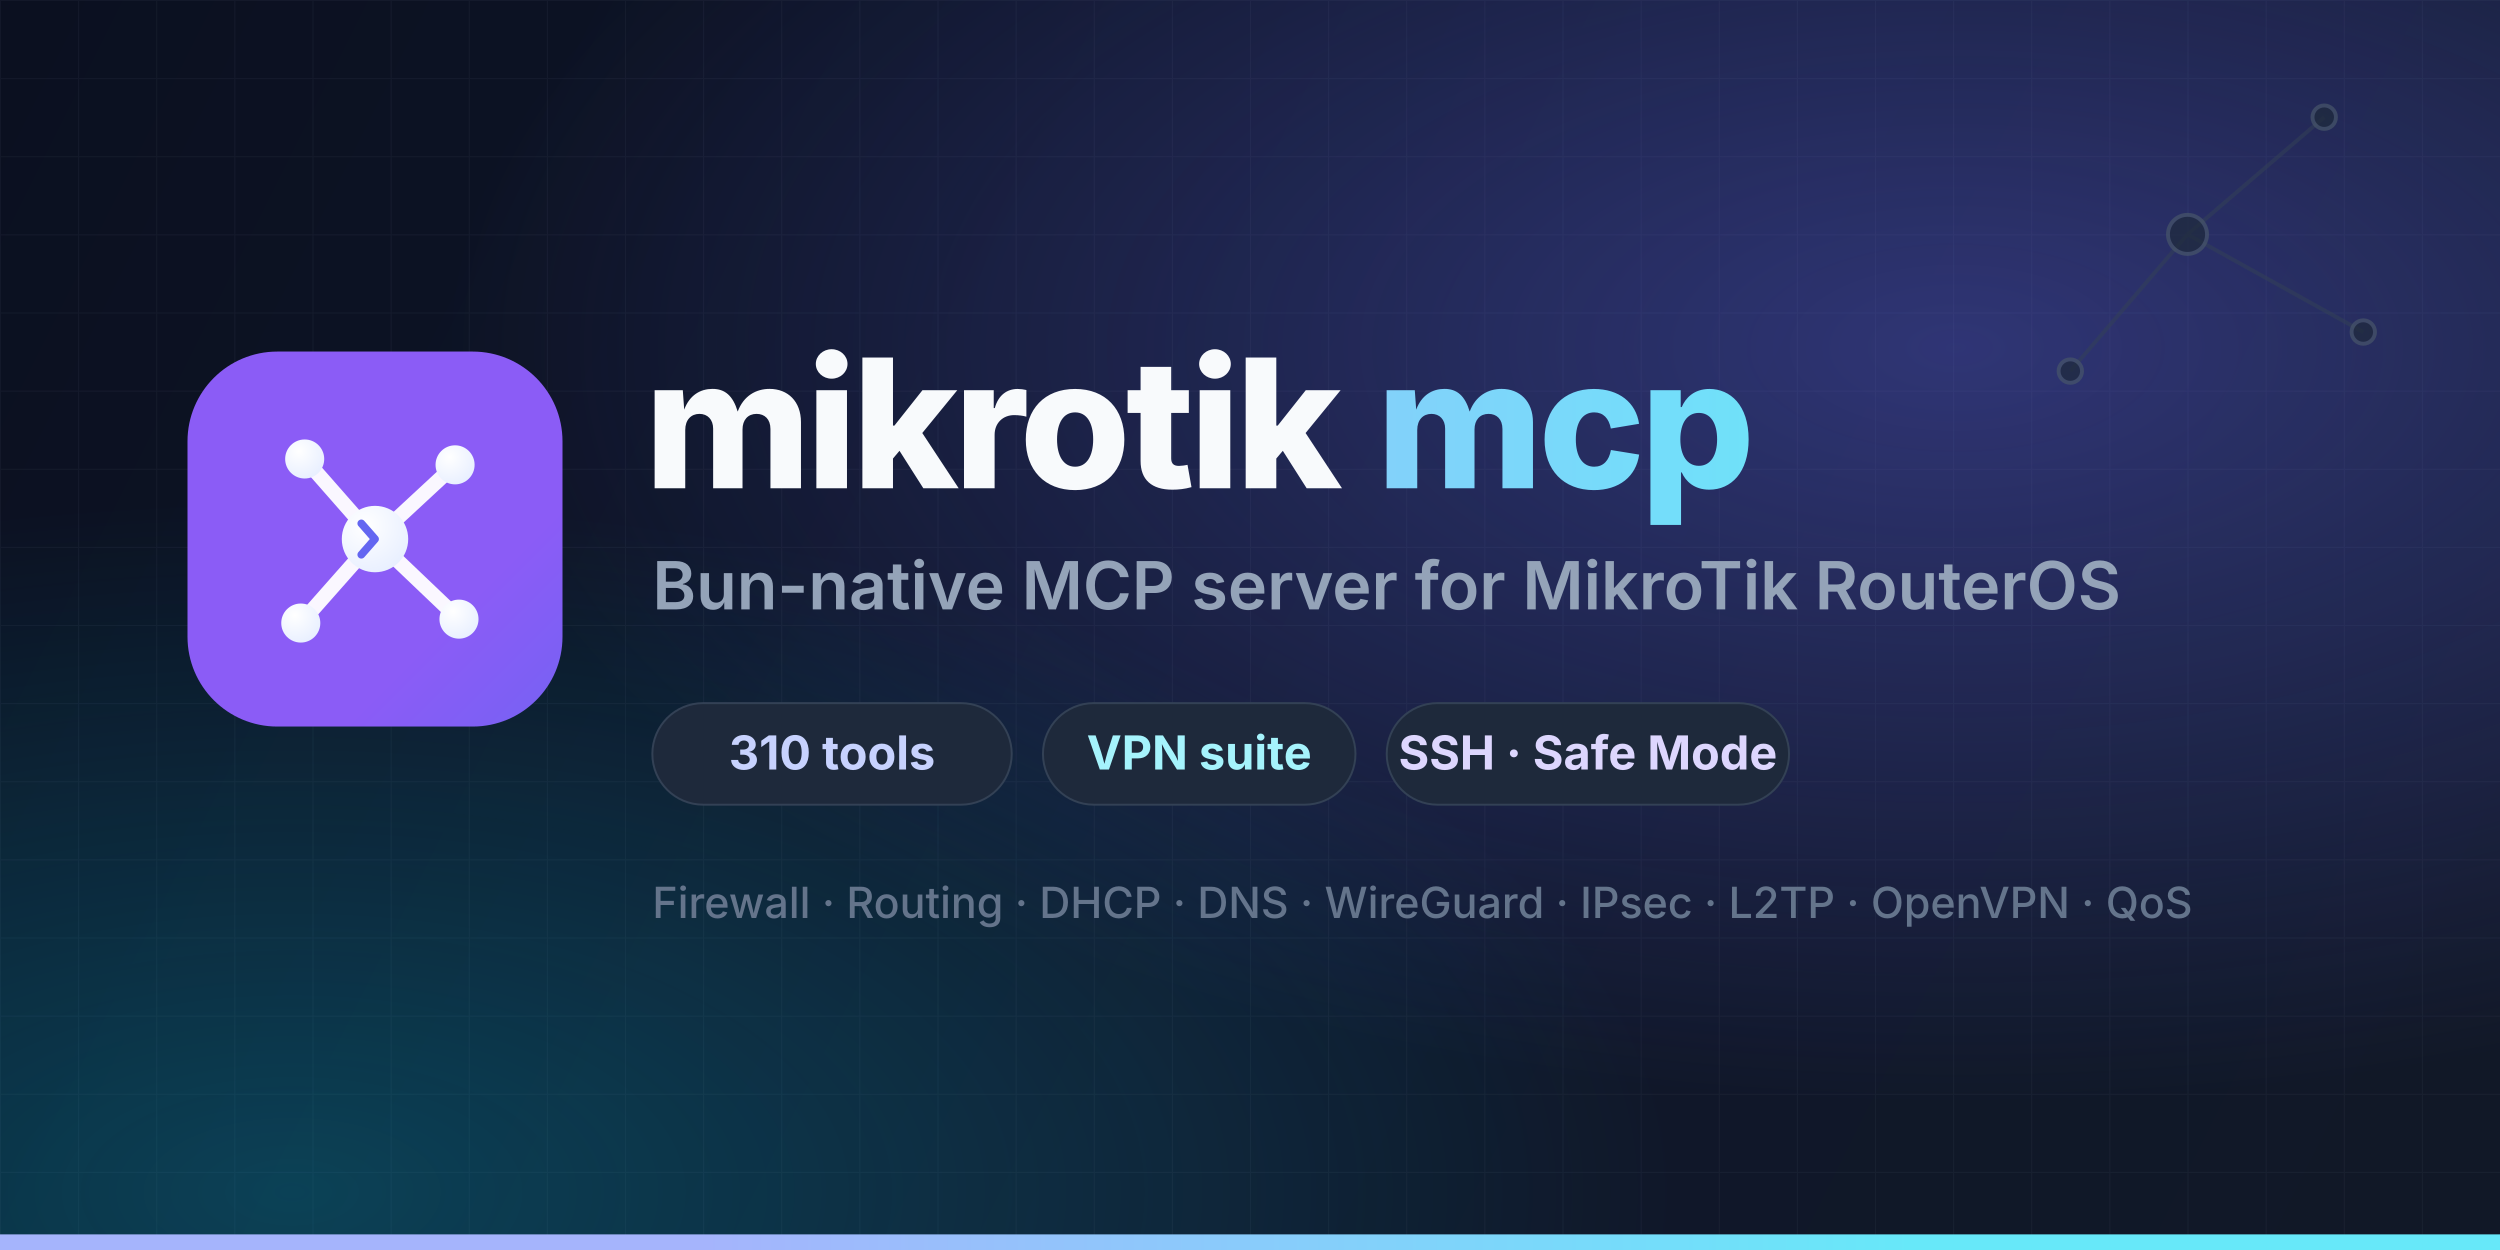
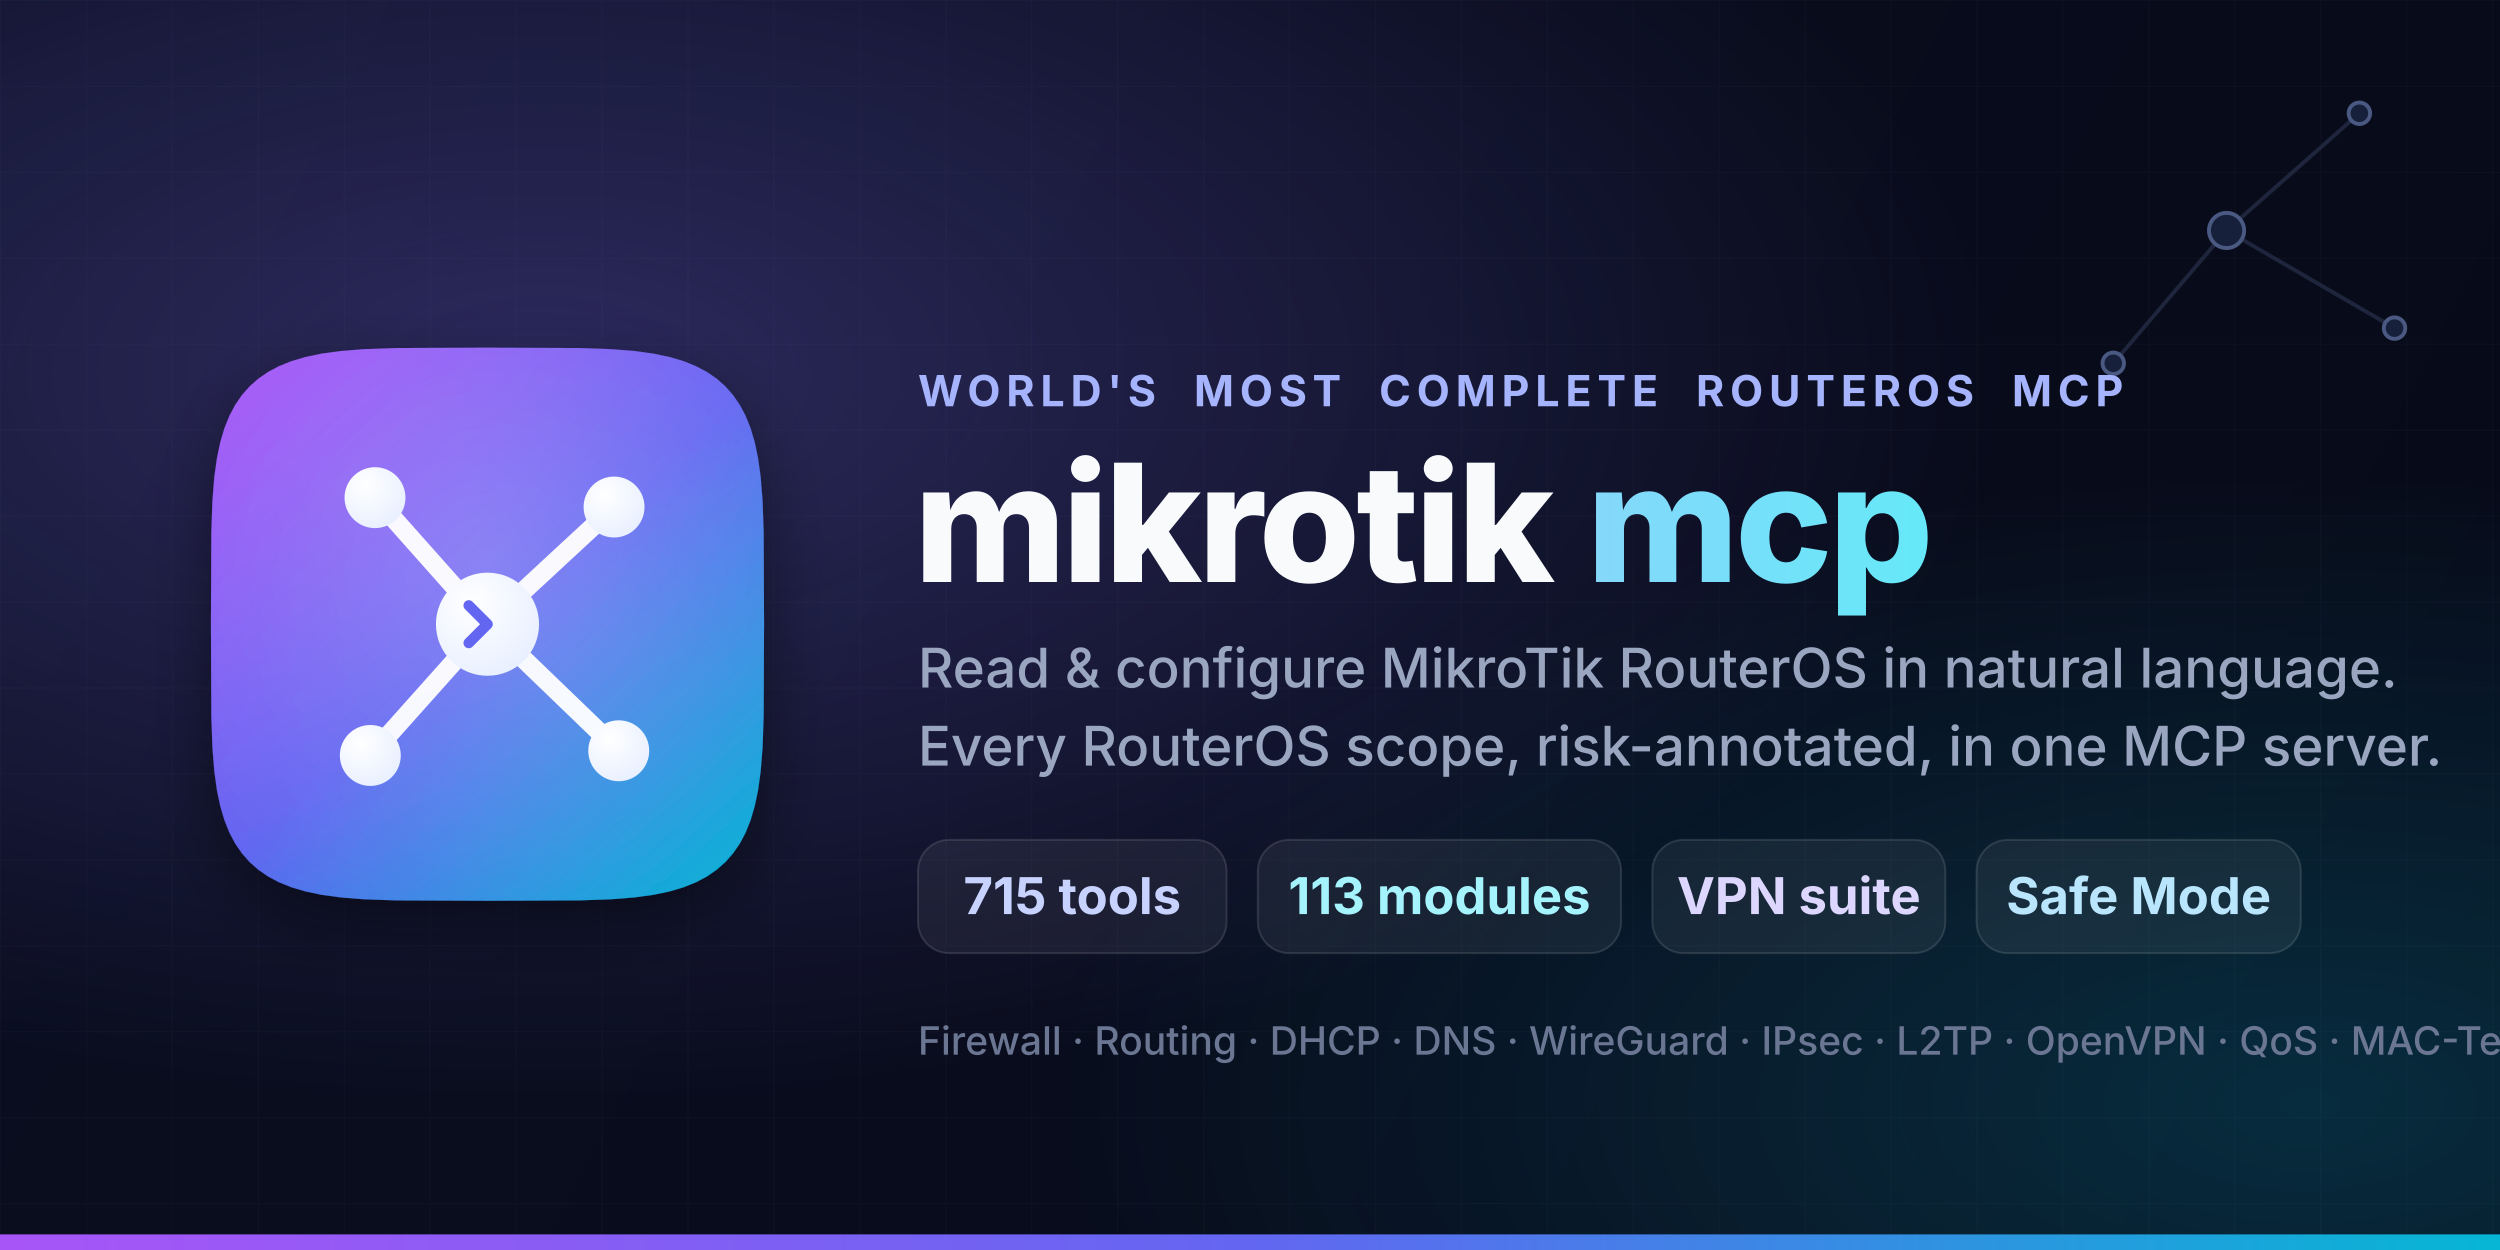
- <svg xmlns="http://www.w3.org/2000/svg" width="1280" height="640" viewBox="0 0 1280 640" fill="none" role="img" aria-label="MikroTik MCP — Bun-native MCP server for RouterOS">
+ <svg xmlns="http://www.w3.org/2000/svg" width="1280" height="640" viewBox="0 0 1280 640" fill="none" role="img" aria-label="MikroTik MCP — the most complete MCP server for MikroTik RouterOS, 715 tools across 113 modules">
  <defs>
    <linearGradient id="bg" x1="0" y1="0" x2="1280" y2="640" gradientUnits="userSpaceOnUse">
-       <stop offset="0" stop-color="#0B1020" />
-       <stop offset="0.55" stop-color="#0F172A" />
-       <stop offset="1" stop-color="#111827" />
+       <stop offset="0" stop-color="#0A0E20" />
+       <stop offset="1" stop-color="#070A18" />
    </linearGradient>
-     <radialGradient id="glow" cx="0.78" cy="0.28" r="0.6">
-       <stop offset="0" stop-color="#6366F1" stop-opacity="0.38" />
-       <stop offset="1" stop-color="#6366F1" stop-opacity="0" />
+     <radialGradient id="halo" cx="0.22" cy="0.30" r="0.58">
+       <stop offset="0" stop-color="#7C6CF0" stop-opacity="0.30" />
+       <stop offset="1" stop-color="#7C6CF0" stop-opacity="0" />
    </radialGradient>
-     <radialGradient id="glow2" cx="0.12" cy="0.95" r="0.55">
-       <stop offset="0" stop-color="#06B6D4" stop-opacity="0.28" />
+     <radialGradient id="halo2" cx="0.92" cy="0.88" r="0.5">
+       <stop offset="0" stop-color="#06B6D4" stop-opacity="0.20" />
      <stop offset="1" stop-color="#06B6D4" stop-opacity="0" />
    </radialGradient>
-     <linearGradient id="tile" x1="92" y1="180" x2="284" y2="372" gradientUnits="userSpaceOnUse">
-       <stop offset="0" stop-color="#8B5CF6" />
-       <stop offset="0.55" stop-color="#6366F1" />
+     <linearGradient id="tile" x1="40" y1="20" x2="470" y2="500" gradientUnits="userSpaceOnUse">
+       <stop offset="0" stop-color="#A855F7" />
+       <stop offset="0.5" stop-color="#6366F1" />
      <stop offset="1" stop-color="#06B6D4" />
    </linearGradient>
+     <radialGradient id="sheen" cx="0.5" cy="0.4" r="0.62">
+       <stop offset="0" stop-color="#ffffff" stop-opacity="0.20" />
+       <stop offset="1" stop-color="#ffffff" stop-opacity="0" />
+     </radialGradient>
    <radialGradient id="node" cx="0.35" cy="0.3" r="0.85">
      <stop offset="0" stop-color="#ffffff" />
      <stop offset="1" stop-color="#E5EDFF" />
    </radialGradient>
-     <linearGradient id="accent" x1="360" y1="0" x2="980" y2="0" gradientUnits="userSpaceOnUse">
-       <stop offset="0" stop-color="#A5B4FC" />
+     <linearGradient id="accent" x1="468" y1="0" x2="980" y2="0" gradientUnits="userSpaceOnUse">
+       <stop offset="0" stop-color="#C4B5FD" />
      <stop offset="1" stop-color="#67E8F9" />
    </linearGradient>
-     <pattern id="grid" width="40" height="40" patternUnits="userSpaceOnUse">
-       <path d="M40 0 H0 V40" fill="none" stroke="#5B6478" stroke-opacity="0.10" stroke-width="1" />
+     <linearGradient id="bar" x1="0" y1="0" x2="1280" y2="0" gradientUnits="userSpaceOnUse">
+       <stop offset="0" stop-color="#A855F7" />
+       <stop offset="0.5" stop-color="#6366F1" />
+       <stop offset="1" stop-color="#06B6D4" />
+     </linearGradient>
+     <filter id="soft" x="-30%" y="-30%" width="160%" height="160%">
+       <feDropShadow dx="0" dy="20" stdDeviation="28" flood-color="#000000" flood-opacity="0.45" />
+     </filter>
+     <pattern id="grid" width="44" height="44" patternUnits="userSpaceOnUse">
+       <path d="M44 0 H0 V44" fill="none" stroke="#5B6478" stroke-opacity="0.06" stroke-width="1" />
    </pattern>
+     <clipPath id="sq">
+       <path d="M 492.00,256.00 L 491.68,334.04 L 490.73,361.35 L 489.14,381.37 L 486.91,397.63 L 484.01,411.43 L 480.45,423.42 L 476.20,433.97 L 471.23,443.31 L 465.50,451.62 L 458.99,458.99 L 451.62,465.50 L 443.31,471.23 L 433.97,476.20 L 423.42,480.45 L 411.43,484.01 L 397.63,486.91 L 381.37,489.14 L 361.35,490.73 L 334.04,491.68 L 256.00,492.00 L 177.96,491.68 L 150.65,490.73 L 130.63,489.14 L 114.37,486.91 L 100.57,484.01 L 88.58,480.45 L 78.03,476.20 L 68.69,471.23 L 60.38,465.50 L 53.01,458.99 L 46.50,451.62 L 40.77,443.31 L 35.80,433.97 L 31.55,423.42 L 27.99,411.43 L 25.09,397.63 L 22.86,381.37 L 21.27,361.35 L 20.32,334.04 L 20.00,256.00 L 20.32,177.96 L 21.27,150.65 L 22.86,130.63 L 25.09,114.37 L 27.99,100.57 L 31.55,88.58 L 35.80,78.03 L 40.77,68.69 L 46.50,60.38 L 53.01,53.01 L 60.38,46.50 L 68.69,40.77 L 78.03,35.80 L 88.58,31.55 L 100.57,27.99 L 114.37,25.09 L 130.63,22.86 L 150.65,21.27 L 177.96,20.32 L 256.00,20.00 L 334.04,20.32 L 361.35,21.27 L 381.37,22.86 L 397.63,25.09 L 411.43,27.99 L 423.42,31.55 L 433.97,35.80 L 443.31,40.77 L 451.62,46.50 L 458.99,53.01 L 465.50,60.38 L 471.23,68.69 L 476.20,78.03 L 480.45,88.58 L 484.01,100.57 L 486.91,114.37 L 489.14,130.63 L 490.73,150.65 L 491.68,177.96 L 492.00,256.00 Z" />
+     </clipPath>
  </defs>
  <rect width="1280" height="640" fill="url(#bg)" />
  <rect width="1280" height="640" fill="url(#grid)" />
-   <rect width="1280" height="640" fill="url(#glow)" />
-   <rect width="1280" height="640" fill="url(#glow2)" />
-   <g opacity="0.5" stroke="#334155" stroke-width="2">
-     <line x1="1120" y1="120" x2="1190" y2="60" />
-     <line x1="1120" y1="120" x2="1210" y2="170" />
-     <line x1="1120" y1="120" x2="1060" y2="190" />
+   <rect width="1280" height="640" fill="url(#halo)" />
+   <rect width="1280" height="640" fill="url(#halo2)" />
+   <g opacity="0.5" stroke="#33405E" stroke-width="2">
+     <line x1="1140" y1="118" x2="1208" y2="58" />
+     <line x1="1140" y1="118" x2="1226" y2="168" />
+     <line x1="1140" y1="118" x2="1082" y2="186" />
  </g>
-   <g opacity="0.7" fill="#1E293B" stroke="#475569" stroke-width="2">
-     <circle cx="1120" cy="120" r="10" />
-     <circle cx="1190" cy="60" r="6" />
-     <circle cx="1210" cy="170" r="6" />
-     <circle cx="1060" cy="190" r="6" />
+   <g fill="#16203A" stroke="#4A5982" stroke-width="2">
+     <circle cx="1140" cy="118" r="9" />
+     <circle cx="1208" cy="58" r="5.5" />
+     <circle cx="1226" cy="168" r="5.5" />
+     <circle cx="1082" cy="186" r="5.5" />
  </g>
-   <g transform="translate(96,180)">
-     <rect x="0" y="0" width="192" height="192" rx="46" fill="url(#tile)" />
-     <g stroke="#ffffff" stroke-width="7.5" stroke-linecap="round" opacity="0.95">
-       <line x1="96" y1="96" x2="60" y2="55" />
-       <line x1="96" y1="96" x2="137" y2="58" />
-       <line x1="96" y1="96" x2="58" y2="139" />
-       <line x1="96" y1="96" x2="139" y2="137" />
+   <g transform="translate(96,166) scale(0.60)" filter="url(#soft)">
+     <path clip-path="url(#sq)" fill="url(#tile)" d="M0 0h512v512H0z" />
+     <rect clip-path="url(#sq)" width="512" height="512" fill="url(#sheen)" />
+     <path clip-path="url(#sq)" d="M0 0h512v512H0z" fill="none" stroke="#ffffff" stroke-opacity="0.16" stroke-width="3" />
+     <g stroke="#ffffff" stroke-width="16" stroke-linecap="round" opacity="0.95">
+       <line x1="256" y1="256" x2="160" y2="148" />
+       <line x1="256" y1="256" x2="364" y2="156" />
+       <line x1="256" y1="256" x2="156" y2="368" />
+       <line x1="256" y1="256" x2="368" y2="364" />
    </g>
-     <circle cx="96" cy="96" r="17" fill="url(#node)" />
-     <circle cx="60" cy="55" r="10" fill="url(#node)" />
-     <circle cx="137" cy="58" r="10" fill="url(#node)" />
-     <circle cx="58" cy="139" r="10" fill="url(#node)" />
-     <circle cx="139" cy="137" r="10" fill="url(#node)" />
-     <path d="M89 88 L96 96 L89 104" fill="none" stroke="#6366F1" stroke-width="4" stroke-linecap="round" stroke-linejoin="round" />
+     <circle cx="256" cy="256" r="44" fill="url(#node)" />
+     <circle cx="160" cy="148" r="26" fill="url(#node)" />
+     <circle cx="364" cy="156" r="26" fill="url(#node)" />
+     <circle cx="156" cy="368" r="26" fill="url(#node)" />
+     <circle cx="368" cy="364" r="26" fill="url(#node)" />
+     <path d="M240 240 L256 256 L240 272" fill="none" stroke="#6366F1" stroke-width="9" stroke-linecap="round" stroke-linejoin="round" />
  </g>
  <g font-family="'Inter', 'Segoe UI', system-ui, -apple-system, sans-serif">
-     <text x="330" y="250" font-size="92" font-weight="800" fill="#F8FAFC" letter-spacing="-2.5">mikrotik <tspan fill="url(#accent)">mcp</tspan>
+     <text x="470" y="208" font-size="22" font-weight="700" letter-spacing="3" fill="#A5B4FC">WORLD'S  MOST  COMPLETE  ROUTEROS  MCP</text>
+     <text x="468" y="298" font-size="84" font-weight="800" fill="#F8FAFC" letter-spacing="-2">mikrotik <tspan fill="url(#accent)">mcp</tspan>
    </text>
-     <text x="334" y="312" font-size="34" font-weight="600" fill="#94A3B8">Bun-native MCP server for MikroTik RouterOS</text>
-     <g font-size="24" font-weight="700">
-       <g>
-         <rect x="334" y="360" width="184" height="52" rx="26" fill="#1E293B" stroke="#334155" />
-         <text x="426" y="394" fill="#C7D2FE" text-anchor="middle">310 tools</text>
-       </g>
-       <g>
-         <rect x="534" y="360" width="160" height="52" rx="26" fill="#1E293B" stroke="#334155" />
-         <text x="614" y="394" fill="#A5F3FC" text-anchor="middle">VPN suite</text>
-       </g>
-       <g>
-         <rect x="710" y="360" width="206" height="52" rx="26" fill="#1E293B" stroke="#334155" />
-         <text x="813" y="394" fill="#DDD6FE" text-anchor="middle">SSH · Safe Mode</text>
-       </g>
+     <text x="470" y="352" font-size="28" font-weight="500" fill="#9AA6C0">Read &amp; configure MikroTik RouterOS in natural language.</text>
+     <text x="470" y="392" font-size="28" font-weight="500" fill="#9AA6C0">Every RouterOS scope, risk-annotated, in one MCP server.</text>
+     <g font-size="26" font-weight="700">
+       <rect x="470" y="430" width="158" height="58" rx="16" fill="#FFFFFF" fill-opacity="0.06" stroke="#FFFFFF" stroke-opacity="0.12" />
+       <text x="549" y="468" fill="#C7D2FE" text-anchor="middle">715 tools</text>
+       <rect x="644" y="430" width="186" height="58" rx="16" fill="#FFFFFF" fill-opacity="0.06" stroke="#FFFFFF" stroke-opacity="0.12" />
+       <text x="737" y="468" fill="#A5F3FC" text-anchor="middle">113 modules</text>
+       <rect x="846" y="430" width="150" height="58" rx="16" fill="#FFFFFF" fill-opacity="0.06" stroke="#FFFFFF" stroke-opacity="0.12" />
+       <text x="921" y="468" fill="#DDD6FE" text-anchor="middle">VPN suite</text>
+       <rect x="1012" y="430" width="166" height="58" rx="16" fill="#FFFFFF" fill-opacity="0.06" stroke="#FFFFFF" stroke-opacity="0.12" />
+       <text x="1095" y="468" fill="#BAE6FD" text-anchor="middle">Safe Mode</text>
    </g>
-     <text x="334" y="470" font-size="22" font-weight="500" fill="#64748B">Firewall · Routing · DHCP · DNS · WireGuard · IPsec · L2TP · OpenVPN · QoS</text>
+     <text x="470" y="540" font-size="20" font-weight="500" fill="#6B7693">Firewall · Routing · DHCP · DNS · WireGuard · IPsec · L2TP · OpenVPN · QoS · MAC-Telnet</text>
  </g>
-   <rect x="0" y="632" width="1280" height="8" fill="url(#accent)" />
+   <rect x="0" y="632" width="1280" height="8" fill="url(#bar)" />
</svg>
